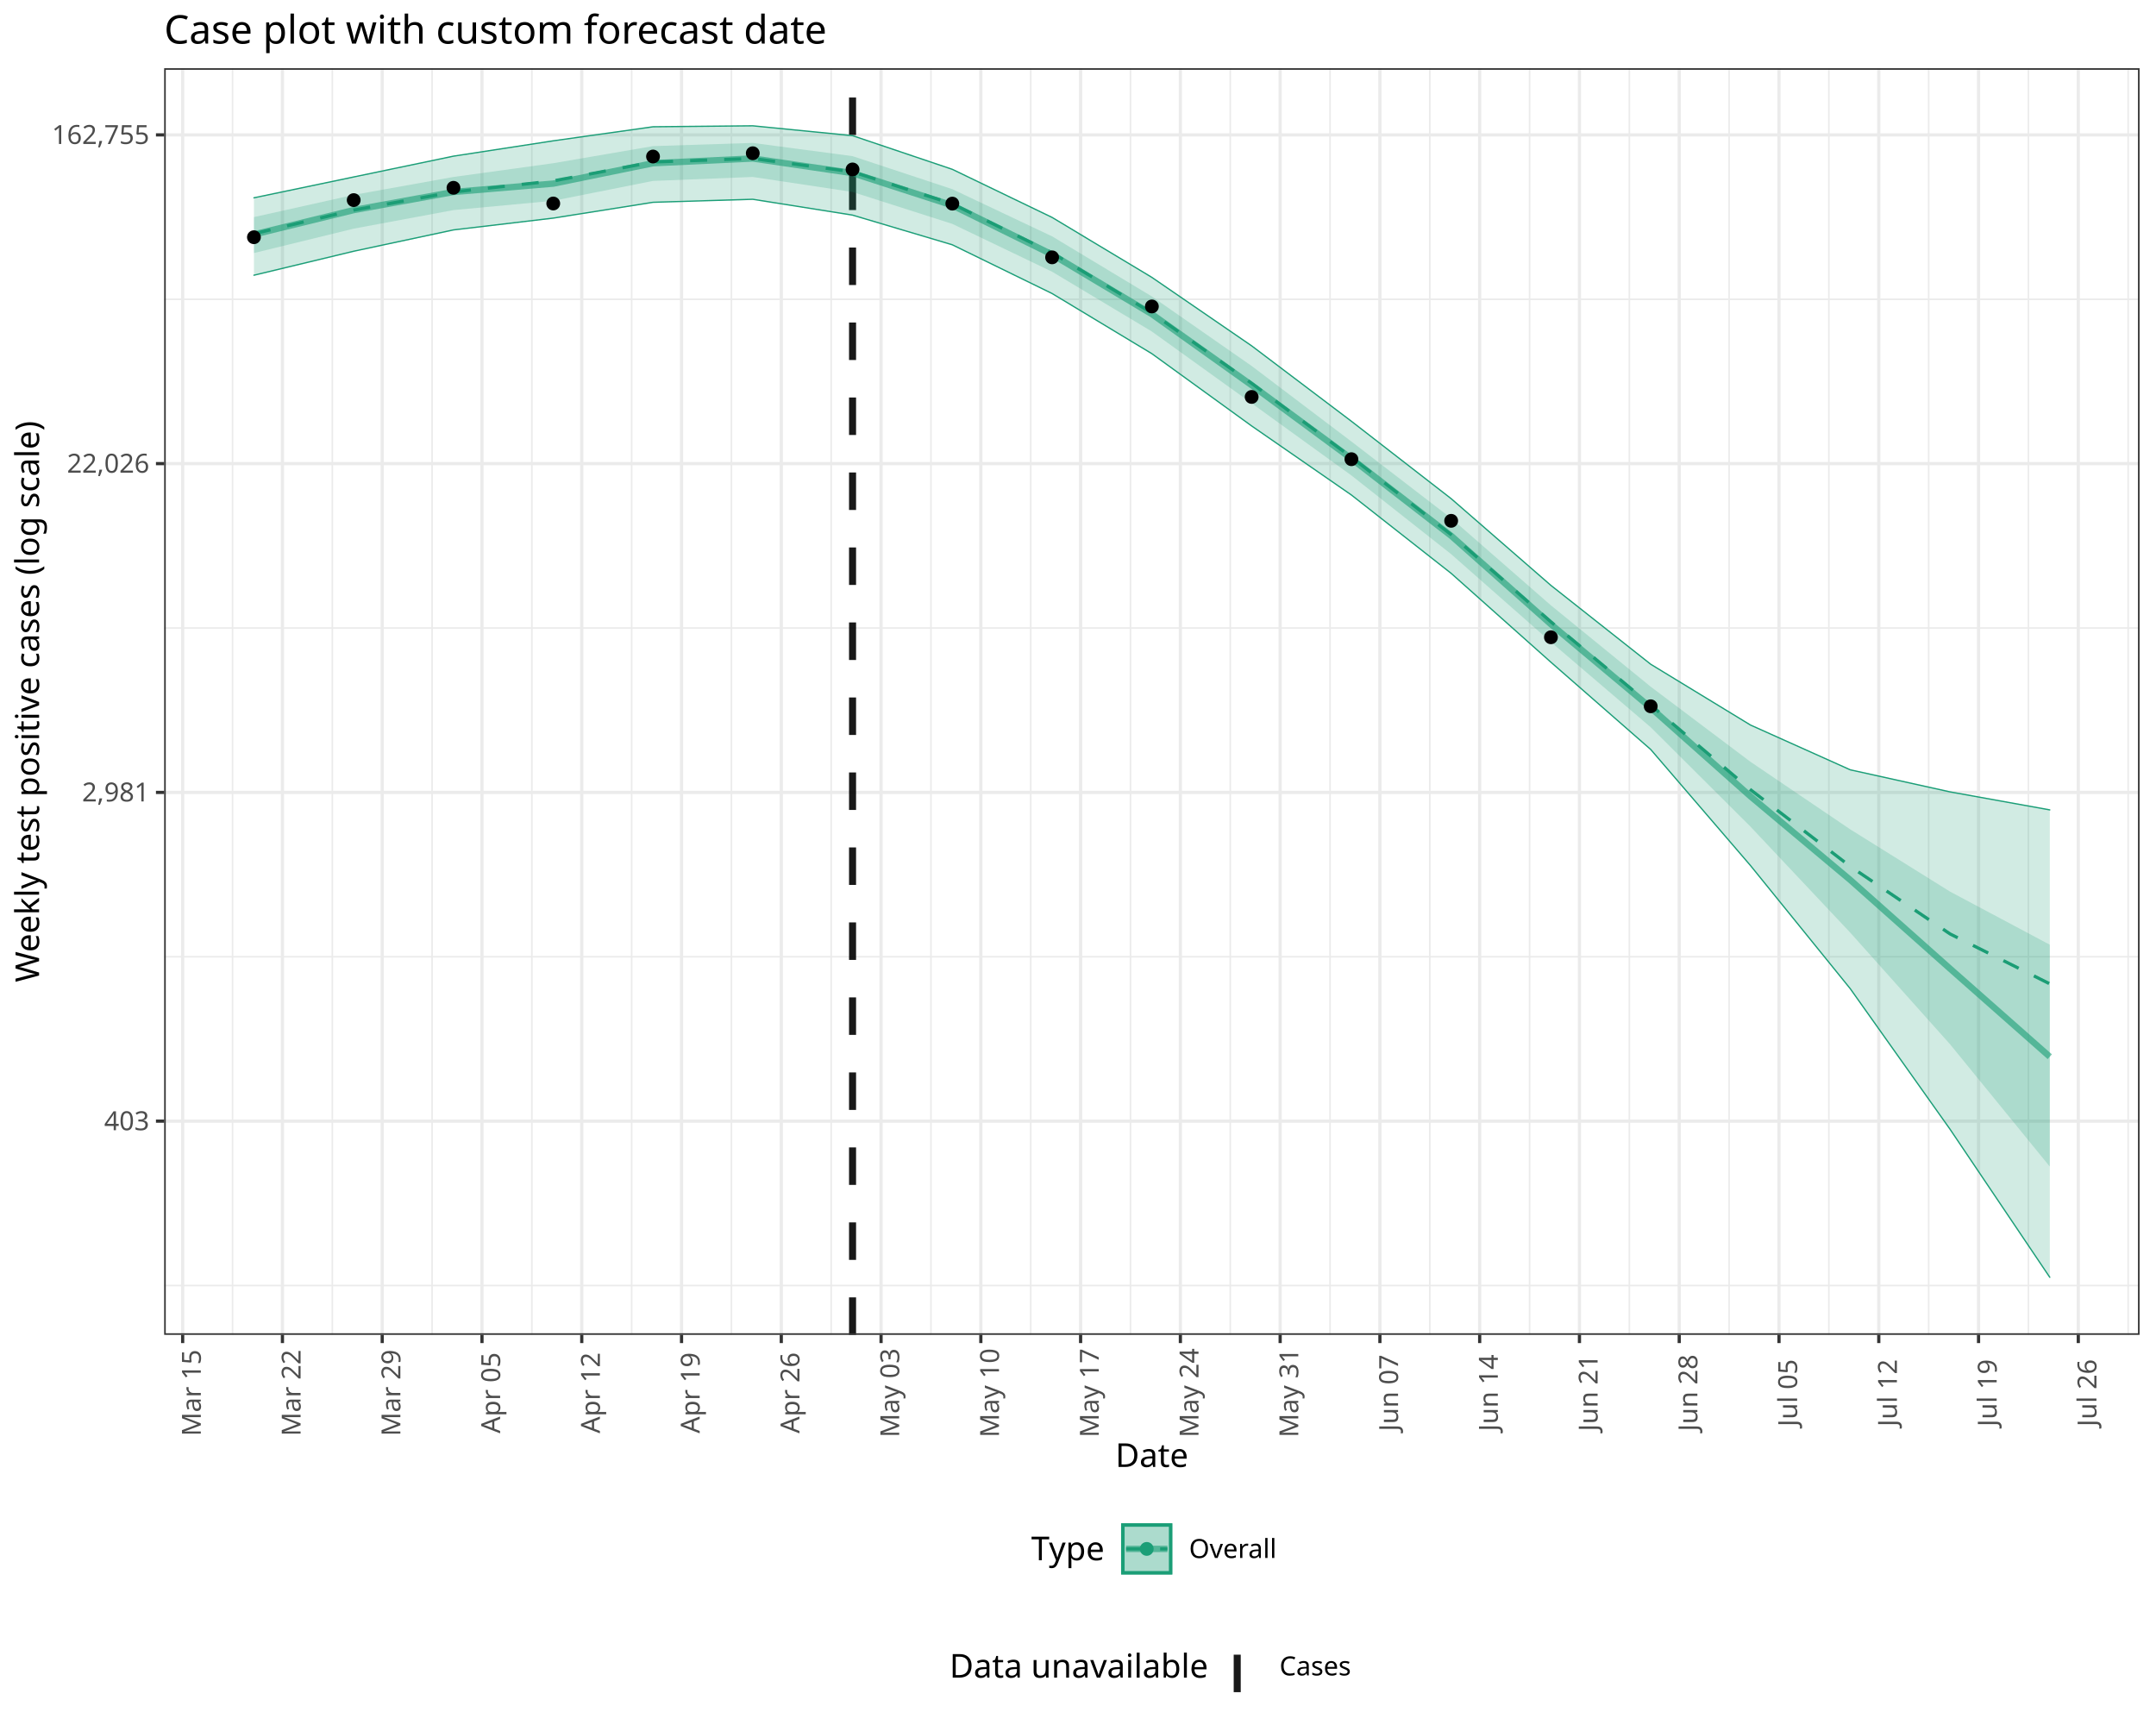
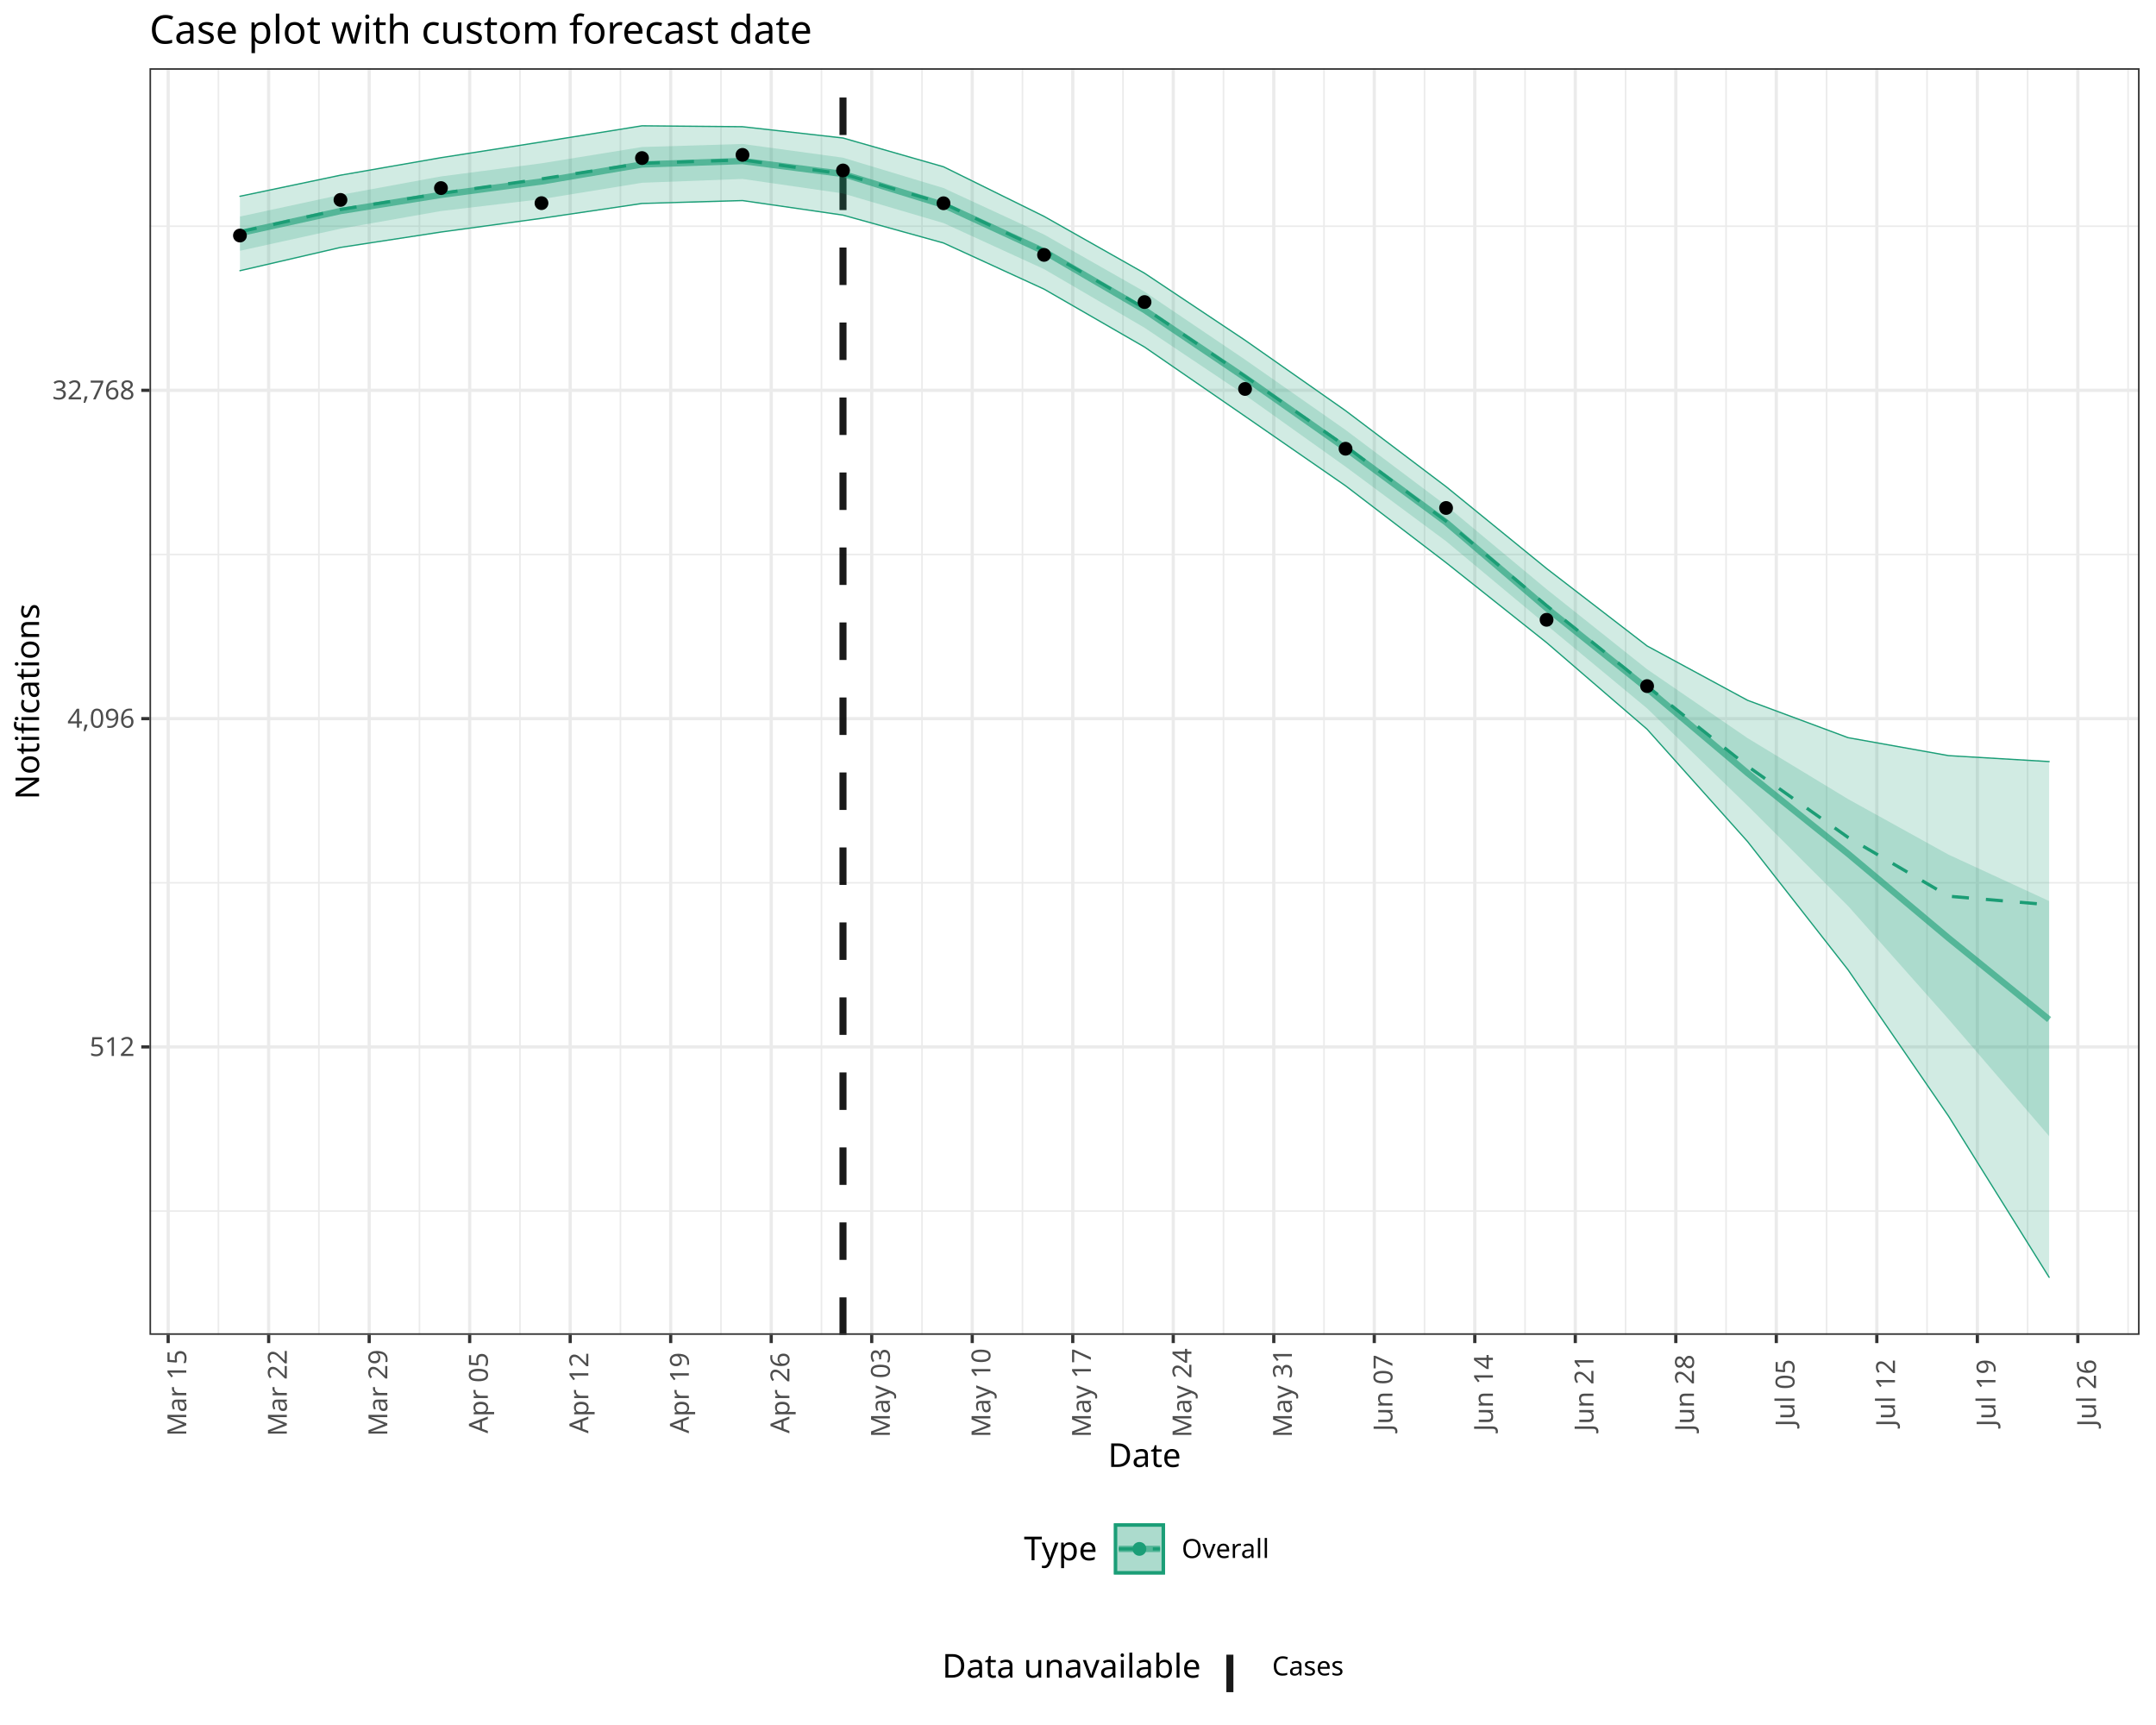
<svg xmlns="http://www.w3.org/2000/svg" class="svglite" data-engine-version="2.0" width="720.00pt" height="576.00pt" viewBox="0 0 720.00 576.00">
  <defs>
    <style type="text/css">
    .svglite line, .svglite polyline, .svglite polygon, .svglite path, .svglite rect, .svglite circle {
      fill: none;
      stroke: #000000;
      stroke-linecap: round;
      stroke-linejoin: round;
      stroke-miterlimit: 10.00;
    }
  </style>
  </defs>
  <rect width="100%" height="100%" style="stroke: none; fill: #FFFFFF;" />
  <defs>
    <clipPath id="cpMC4wMHw3MjAuMDB8MC4wMHw1NzYuMDA=">
      <rect x="0.00" y="0.00" width="720.00" height="576.00" />
    </clipPath>
  </defs>
  <g clip-path="url(#cpMC4wMHw3MjAuMDB8MC4wMHw1NzYuMDA=)">
    <rect x="0.00" y="0.00" width="720.00" height="576.00" style="stroke-width: 1.07; stroke: #FFFFFF; fill: #FFFFFF;" />
  </g>
  <defs>
-     <clipPath id="cpNTQuODJ8NzE0LjUyfDIyLjc4fDQ0NS43Mw==">
-       <rect x="54.82" y="22.78" width="659.70" height="422.95" />
+     <clipPath id="cpNDkuOTJ8NzE0LjUyfDIyLjc4fDQ0NS43Mw==">
+       <rect x="49.92" y="22.78" width="664.60" height="422.95" />
    </clipPath>
  </defs>
-   <g clip-path="url(#cpNTQuODJ8NzE0LjUyfDIyLjc4fDQ0NS43Mw==)">
-     <rect x="54.82" y="22.78" width="659.70" height="422.95" style="stroke-width: 1.07; stroke: none; fill: #FFFFFF;" />
-     <polyline points="54.82,429.25 714.52,429.25 " style="stroke-width: 0.53; stroke: #EBEBEB; stroke-linecap: butt;" />
-     <polyline points="54.82,319.47 714.52,319.47 " style="stroke-width: 0.53; stroke: #EBEBEB; stroke-linecap: butt;" />
-     <polyline points="54.82,209.70 714.52,209.70 " style="stroke-width: 0.53; stroke: #EBEBEB; stroke-linecap: butt;" />
-     <polyline points="54.82,99.93 714.52,99.93 " style="stroke-width: 0.53; stroke: #EBEBEB; stroke-linecap: butt;" />
-     <polyline points="77.66,445.73 77.66,22.78 " style="stroke-width: 0.53; stroke: #EBEBEB; stroke-linecap: butt;" />
-     <polyline points="110.98,445.73 110.98,22.78 " style="stroke-width: 0.53; stroke: #EBEBEB; stroke-linecap: butt;" />
-     <polyline points="144.30,445.73 144.30,22.78 " style="stroke-width: 0.53; stroke: #EBEBEB; stroke-linecap: butt;" />
-     <polyline points="177.62,445.73 177.62,22.78 " style="stroke-width: 0.53; stroke: #EBEBEB; stroke-linecap: butt;" />
-     <polyline points="210.94,445.73 210.94,22.78 " style="stroke-width: 0.53; stroke: #EBEBEB; stroke-linecap: butt;" />
-     <polyline points="244.26,445.73 244.26,22.78 " style="stroke-width: 0.53; stroke: #EBEBEB; stroke-linecap: butt;" />
-     <polyline points="277.57,445.73 277.57,22.78 " style="stroke-width: 0.53; stroke: #EBEBEB; stroke-linecap: butt;" />
-     <polyline points="310.89,445.73 310.89,22.78 " style="stroke-width: 0.53; stroke: #EBEBEB; stroke-linecap: butt;" />
-     <polyline points="344.21,445.73 344.21,22.78 " style="stroke-width: 0.53; stroke: #EBEBEB; stroke-linecap: butt;" />
-     <polyline points="377.53,445.73 377.53,22.78 " style="stroke-width: 0.53; stroke: #EBEBEB; stroke-linecap: butt;" />
-     <polyline points="410.85,445.73 410.85,22.78 " style="stroke-width: 0.53; stroke: #EBEBEB; stroke-linecap: butt;" />
-     <polyline points="444.17,445.73 444.17,22.78 " style="stroke-width: 0.53; stroke: #EBEBEB; stroke-linecap: butt;" />
-     <polyline points="477.48,445.73 477.48,22.78 " style="stroke-width: 0.53; stroke: #EBEBEB; stroke-linecap: butt;" />
-     <polyline points="510.80,445.73 510.80,22.78 " style="stroke-width: 0.53; stroke: #EBEBEB; stroke-linecap: butt;" />
-     <polyline points="544.12,445.73 544.12,22.78 " style="stroke-width: 0.53; stroke: #EBEBEB; stroke-linecap: butt;" />
-     <polyline points="577.44,445.73 577.44,22.78 " style="stroke-width: 0.53; stroke: #EBEBEB; stroke-linecap: butt;" />
-     <polyline points="610.76,445.73 610.76,22.78 " style="stroke-width: 0.53; stroke: #EBEBEB; stroke-linecap: butt;" />
-     <polyline points="644.08,445.73 644.08,22.78 " style="stroke-width: 0.53; stroke: #EBEBEB; stroke-linecap: butt;" />
-     <polyline points="677.39,445.73 677.39,22.78 " style="stroke-width: 0.53; stroke: #EBEBEB; stroke-linecap: butt;" />
-     <polyline points="710.71,445.73 710.71,22.78 " style="stroke-width: 0.53; stroke: #EBEBEB; stroke-linecap: butt;" />
-     <polyline points="54.82,374.36 714.52,374.36 " style="stroke-width: 1.07; stroke: #EBEBEB; stroke-linecap: butt;" />
-     <polyline points="54.82,264.59 714.52,264.59 " style="stroke-width: 1.07; stroke: #EBEBEB; stroke-linecap: butt;" />
-     <polyline points="54.82,154.81 714.52,154.81 " style="stroke-width: 1.07; stroke: #EBEBEB; stroke-linecap: butt;" />
-     <polyline points="54.82,45.04 714.52,45.04 " style="stroke-width: 1.07; stroke: #EBEBEB; stroke-linecap: butt;" />
-     <polyline points="61.00,445.73 61.00,22.78 " style="stroke-width: 1.07; stroke: #EBEBEB; stroke-linecap: butt;" />
-     <polyline points="94.32,445.73 94.32,22.78 " style="stroke-width: 1.07; stroke: #EBEBEB; stroke-linecap: butt;" />
-     <polyline points="127.64,445.73 127.64,22.78 " style="stroke-width: 1.07; stroke: #EBEBEB; stroke-linecap: butt;" />
-     <polyline points="160.96,445.73 160.96,22.78 " style="stroke-width: 1.07; stroke: #EBEBEB; stroke-linecap: butt;" />
-     <polyline points="194.28,445.73 194.28,22.78 " style="stroke-width: 1.07; stroke: #EBEBEB; stroke-linecap: butt;" />
-     <polyline points="227.60,445.73 227.60,22.78 " style="stroke-width: 1.07; stroke: #EBEBEB; stroke-linecap: butt;" />
-     <polyline points="260.91,445.73 260.91,22.78 " style="stroke-width: 1.07; stroke: #EBEBEB; stroke-linecap: butt;" />
-     <polyline points="294.23,445.73 294.23,22.78 " style="stroke-width: 1.07; stroke: #EBEBEB; stroke-linecap: butt;" />
-     <polyline points="327.55,445.73 327.55,22.78 " style="stroke-width: 1.07; stroke: #EBEBEB; stroke-linecap: butt;" />
-     <polyline points="360.87,445.73 360.87,22.78 " style="stroke-width: 1.07; stroke: #EBEBEB; stroke-linecap: butt;" />
-     <polyline points="394.19,445.73 394.19,22.78 " style="stroke-width: 1.07; stroke: #EBEBEB; stroke-linecap: butt;" />
-     <polyline points="427.51,445.73 427.51,22.78 " style="stroke-width: 1.07; stroke: #EBEBEB; stroke-linecap: butt;" />
-     <polyline points="460.82,445.73 460.82,22.78 " style="stroke-width: 1.07; stroke: #EBEBEB; stroke-linecap: butt;" />
-     <polyline points="494.14,445.73 494.14,22.78 " style="stroke-width: 1.07; stroke: #EBEBEB; stroke-linecap: butt;" />
-     <polyline points="527.46,445.73 527.46,22.78 " style="stroke-width: 1.07; stroke: #EBEBEB; stroke-linecap: butt;" />
-     <polyline points="560.78,445.73 560.78,22.78 " style="stroke-width: 1.07; stroke: #EBEBEB; stroke-linecap: butt;" />
-     <polyline points="594.10,445.73 594.10,22.78 " style="stroke-width: 1.07; stroke: #EBEBEB; stroke-linecap: butt;" />
-     <polyline points="627.42,445.73 627.42,22.78 " style="stroke-width: 1.07; stroke: #EBEBEB; stroke-linecap: butt;" />
-     <polyline points="660.74,445.73 660.74,22.78 " style="stroke-width: 1.07; stroke: #EBEBEB; stroke-linecap: butt;" />
-     <polyline points="694.05,445.73 694.05,22.78 " style="stroke-width: 1.07; stroke: #EBEBEB; stroke-linecap: butt;" />
-     <line x1="284.71" y1="445.73" x2="284.71" y2="22.78" style="stroke-width: 2.35; stroke: #000000; stroke-opacity: 0.90; stroke-dasharray: 12.52,12.52; stroke-linecap: butt;" />
-     <polyline points="84.80,78.29 118.12,70.15 151.44,64.10 184.76,61.31 218.08,54.50 251.39,52.92 284.71,57.80 318.03,68.58 351.35,84.99 384.67,104.89 417.99,128.62 451.31,153.16 484.62,178.91 517.94,208.45 551.26,236.31 584.58,265.91 617.90,293.82 651.22,323.45 684.53,352.85 " style="stroke-width: 2.13; stroke: #1B9E77; stroke-opacity: 0.60; stroke-linecap: butt;" />
-     <polyline points="84.80,78.05 118.12,70.15 151.44,64.10 184.76,60.41 218.08,54.10 251.39,52.92 284.71,57.37 318.03,68.06 351.35,84.44 384.67,104.49 417.99,128.00 451.31,152.68 484.62,178.52 517.94,207.66 551.26,235.44 584.58,263.69 617.90,289.31 651.22,311.85 684.53,328.52 " style="stroke-width: 1.07; stroke: #1B9E77; stroke-dasharray: 5.69,5.69; stroke-linecap: butt;" />
-     <polygon points="84.80,66.05 118.12,59.09 151.44,52.14 184.76,47.02 218.08,42.33 251.39,42.01 284.71,45.30 318.03,56.54 351.35,72.60 384.67,92.62 417.99,115.48 451.31,140.67 484.62,166.51 517.94,195.48 551.26,221.80 584.58,242.10 617.90,257.05 651.22,264.42 684.53,270.43 684.53,426.51 651.22,377.07 617.90,330.14 584.58,289.02 551.26,250.26 517.94,221.13 484.62,191.45 451.31,165.29 417.99,142.23 384.67,118.10 351.35,98.01 318.03,81.74 284.71,71.83 251.39,66.54 218.08,67.55 184.76,72.83 151.44,76.77 118.12,83.89 84.80,91.90 " style="stroke-width: 0.00; stroke: none; fill: #1B9E77; fill-opacity: 0.20;" />
-     <polyline points="84.80,66.05 118.12,59.09 151.44,52.14 184.76,47.02 218.08,42.33 251.39,42.01 284.71,45.30 318.03,56.54 351.35,72.60 384.67,92.62 417.99,115.48 451.31,140.67 484.62,166.51 517.94,195.48 551.26,221.80 584.58,242.10 617.90,257.05 651.22,264.42 684.53,270.43 " style="stroke-width: 0.43; stroke: #1B9E77;" />
-     <polyline points="684.53,426.51 651.22,377.07 617.90,330.14 584.58,289.02 551.26,250.26 517.94,221.13 484.62,191.45 451.31,165.29 417.99,142.23 384.67,118.10 351.35,98.01 318.03,81.74 284.71,71.83 251.39,66.54 218.08,67.55 184.76,72.83 151.44,76.77 118.12,83.89 84.80,91.90 " style="stroke-width: 0.43; stroke: #1B9E77;" />
-     <polygon points="84.80,72.49 118.12,65.07 151.44,59.09 184.76,54.50 218.08,48.79 251.39,47.72 284.71,52.14 318.03,63.16 351.35,78.92 384.67,98.99 417.99,122.20 451.31,147.43 484.62,173.05 517.94,202.14 551.26,229.30 584.58,254.38 617.90,276.94 651.22,297.72 684.53,315.45 684.53,389.53 651.22,348.69 617.90,311.42 584.58,276.03 551.26,242.84 517.94,214.39 484.62,185.04 451.31,158.76 417.99,134.66 384.67,110.70 351.35,90.73 318.03,74.76 284.71,64.10 251.39,59.09 218.08,60.41 184.76,67.04 151.44,70.15 118.12,76.35 84.80,84.50 " style="stroke-width: 0.00; stroke: none; fill: #1B9E77; fill-opacity: 0.20;" />
-     <polyline points="84.80,72.49 118.12,65.07 151.44,59.09 184.76,54.50 218.08,48.79 251.39,47.72 284.71,52.14 318.03,63.16 351.35,78.92 384.67,98.99 417.99,122.20 451.31,147.43 484.62,173.05 517.94,202.14 551.26,229.30 584.58,254.38 617.90,276.94 651.22,297.72 684.53,315.45 " style="stroke-width: 1.07; stroke: none;" />
-     <polyline points="684.53,389.53 651.22,348.69 617.90,311.42 584.58,276.03 551.26,242.84 517.94,214.39 484.62,185.04 451.31,158.76 417.99,134.66 384.67,110.70 351.35,90.73 318.03,74.76 284.71,64.10 251.39,59.09 218.08,60.41 184.76,67.04 151.44,70.15 118.12,76.35 84.80,84.50 " style="stroke-width: 1.07; stroke: none;" />
-     <circle cx="84.80" cy="79.21" r="1.95" style="stroke-width: 0.71; fill: #000000;" />
-     <circle cx="118.12" cy="66.82" r="1.95" style="stroke-width: 0.71; fill: #000000;" />
-     <circle cx="151.44" cy="62.71" r="1.95" style="stroke-width: 0.71; fill: #000000;" />
-     <circle cx="184.76" cy="67.95" r="1.95" style="stroke-width: 0.71; fill: #000000;" />
-     <circle cx="218.08" cy="52.27" r="1.95" style="stroke-width: 0.71; fill: #000000;" />
-     <circle cx="251.39" cy="51.17" r="1.95" style="stroke-width: 0.71; fill: #000000;" />
-     <circle cx="284.71" cy="56.58" r="1.95" style="stroke-width: 0.71; fill: #000000;" />
-     <circle cx="318.03" cy="67.99" r="1.95" style="stroke-width: 0.71; fill: #000000;" />
-     <circle cx="351.35" cy="85.93" r="1.95" style="stroke-width: 0.71; fill: #000000;" />
-     <circle cx="384.67" cy="102.33" r="1.95" style="stroke-width: 0.71; fill: #000000;" />
-     <circle cx="417.99" cy="132.54" r="1.95" style="stroke-width: 0.71; fill: #000000;" />
-     <circle cx="451.31" cy="153.33" r="1.95" style="stroke-width: 0.71; fill: #000000;" />
-     <circle cx="484.62" cy="173.91" r="1.95" style="stroke-width: 0.71; fill: #000000;" />
-     <circle cx="517.94" cy="212.79" r="1.95" style="stroke-width: 0.71; fill: #000000;" />
-     <circle cx="551.26" cy="235.84" r="1.95" style="stroke-width: 0.71; fill: #000000;" />
-     <rect x="54.82" y="22.78" width="659.70" height="422.95" style="stroke-width: 1.07; stroke: #333333;" />
+   <g clip-path="url(#cpNDkuOTJ8NzE0LjUyfDIyLjc4fDQ0NS43Mw==)">
+     <rect x="49.92" y="22.78" width="664.60" height="422.95" style="stroke-width: 1.07; stroke: none; fill: #FFFFFF;" />
+     <polyline points="49.92,404.39 714.52,404.39 " style="stroke-width: 0.53; stroke: #EBEBEB; stroke-linecap: butt;" />
+     <polyline points="49.92,294.77 714.52,294.77 " style="stroke-width: 0.53; stroke: #EBEBEB; stroke-linecap: butt;" />
+     <polyline points="49.92,185.14 714.52,185.14 " style="stroke-width: 0.53; stroke: #EBEBEB; stroke-linecap: butt;" />
+     <polyline points="49.92,75.52 714.52,75.52 " style="stroke-width: 0.53; stroke: #EBEBEB; stroke-linecap: butt;" />
+     <polyline points="72.94,445.73 72.94,22.78 " style="stroke-width: 0.53; stroke: #EBEBEB; stroke-linecap: butt;" />
+     <polyline points="106.50,445.73 106.50,22.78 " style="stroke-width: 0.53; stroke: #EBEBEB; stroke-linecap: butt;" />
+     <polyline points="140.07,445.73 140.07,22.78 " style="stroke-width: 0.53; stroke: #EBEBEB; stroke-linecap: butt;" />
+     <polyline points="173.64,445.73 173.64,22.78 " style="stroke-width: 0.53; stroke: #EBEBEB; stroke-linecap: butt;" />
+     <polyline points="207.20,445.73 207.20,22.78 " style="stroke-width: 0.53; stroke: #EBEBEB; stroke-linecap: butt;" />
+     <polyline points="240.77,445.73 240.77,22.78 " style="stroke-width: 0.53; stroke: #EBEBEB; stroke-linecap: butt;" />
+     <polyline points="274.33,445.73 274.33,22.78 " style="stroke-width: 0.53; stroke: #EBEBEB; stroke-linecap: butt;" />
+     <polyline points="307.90,445.73 307.90,22.78 " style="stroke-width: 0.53; stroke: #EBEBEB; stroke-linecap: butt;" />
+     <polyline points="341.46,445.73 341.46,22.78 " style="stroke-width: 0.53; stroke: #EBEBEB; stroke-linecap: butt;" />
+     <polyline points="375.03,445.73 375.03,22.78 " style="stroke-width: 0.53; stroke: #EBEBEB; stroke-linecap: butt;" />
+     <polyline points="408.59,445.73 408.59,22.78 " style="stroke-width: 0.53; stroke: #EBEBEB; stroke-linecap: butt;" />
+     <polyline points="442.16,445.73 442.16,22.78 " style="stroke-width: 0.53; stroke: #EBEBEB; stroke-linecap: butt;" />
+     <polyline points="475.73,445.73 475.73,22.78 " style="stroke-width: 0.53; stroke: #EBEBEB; stroke-linecap: butt;" />
+     <polyline points="509.29,445.73 509.29,22.78 " style="stroke-width: 0.53; stroke: #EBEBEB; stroke-linecap: butt;" />
+     <polyline points="542.86,445.73 542.86,22.78 " style="stroke-width: 0.53; stroke: #EBEBEB; stroke-linecap: butt;" />
+     <polyline points="576.42,445.73 576.42,22.78 " style="stroke-width: 0.53; stroke: #EBEBEB; stroke-linecap: butt;" />
+     <polyline points="609.99,445.73 609.99,22.78 " style="stroke-width: 0.53; stroke: #EBEBEB; stroke-linecap: butt;" />
+     <polyline points="643.55,445.73 643.55,22.78 " style="stroke-width: 0.53; stroke: #EBEBEB; stroke-linecap: butt;" />
+     <polyline points="677.12,445.73 677.12,22.78 " style="stroke-width: 0.53; stroke: #EBEBEB; stroke-linecap: butt;" />
+     <polyline points="710.68,445.73 710.68,22.78 " style="stroke-width: 0.53; stroke: #EBEBEB; stroke-linecap: butt;" />
+     <polyline points="49.92,349.58 714.52,349.58 " style="stroke-width: 1.07; stroke: #EBEBEB; stroke-linecap: butt;" />
+     <polyline points="49.92,239.96 714.52,239.96 " style="stroke-width: 1.07; stroke: #EBEBEB; stroke-linecap: butt;" />
+     <polyline points="49.92,130.33 714.52,130.33 " style="stroke-width: 1.07; stroke: #EBEBEB; stroke-linecap: butt;" />
+     <polyline points="56.16,445.73 56.16,22.78 " style="stroke-width: 1.07; stroke: #EBEBEB; stroke-linecap: butt;" />
+     <polyline points="89.72,445.73 89.72,22.78 " style="stroke-width: 1.07; stroke: #EBEBEB; stroke-linecap: butt;" />
+     <polyline points="123.29,445.73 123.29,22.78 " style="stroke-width: 1.07; stroke: #EBEBEB; stroke-linecap: butt;" />
+     <polyline points="156.85,445.73 156.85,22.78 " style="stroke-width: 1.07; stroke: #EBEBEB; stroke-linecap: butt;" />
+     <polyline points="190.42,445.73 190.42,22.78 " style="stroke-width: 1.07; stroke: #EBEBEB; stroke-linecap: butt;" />
+     <polyline points="223.98,445.73 223.98,22.78 " style="stroke-width: 1.07; stroke: #EBEBEB; stroke-linecap: butt;" />
+     <polyline points="257.55,445.73 257.55,22.78 " style="stroke-width: 1.07; stroke: #EBEBEB; stroke-linecap: butt;" />
+     <polyline points="291.11,445.73 291.11,22.78 " style="stroke-width: 1.07; stroke: #EBEBEB; stroke-linecap: butt;" />
+     <polyline points="324.68,445.73 324.68,22.78 " style="stroke-width: 1.07; stroke: #EBEBEB; stroke-linecap: butt;" />
+     <polyline points="358.25,445.73 358.25,22.78 " style="stroke-width: 1.07; stroke: #EBEBEB; stroke-linecap: butt;" />
+     <polyline points="391.81,445.73 391.81,22.78 " style="stroke-width: 1.07; stroke: #EBEBEB; stroke-linecap: butt;" />
+     <polyline points="425.38,445.73 425.38,22.78 " style="stroke-width: 1.07; stroke: #EBEBEB; stroke-linecap: butt;" />
+     <polyline points="458.94,445.73 458.94,22.78 " style="stroke-width: 1.07; stroke: #EBEBEB; stroke-linecap: butt;" />
+     <polyline points="492.51,445.73 492.51,22.78 " style="stroke-width: 1.07; stroke: #EBEBEB; stroke-linecap: butt;" />
+     <polyline points="526.07,445.73 526.07,22.78 " style="stroke-width: 1.07; stroke: #EBEBEB; stroke-linecap: butt;" />
+     <polyline points="559.64,445.73 559.64,22.78 " style="stroke-width: 1.07; stroke: #EBEBEB; stroke-linecap: butt;" />
+     <polyline points="593.20,445.73 593.20,22.78 " style="stroke-width: 1.07; stroke: #EBEBEB; stroke-linecap: butt;" />
+     <polyline points="626.77,445.73 626.77,22.78 " style="stroke-width: 1.07; stroke: #EBEBEB; stroke-linecap: butt;" />
+     <polyline points="660.34,445.73 660.34,22.78 " style="stroke-width: 1.07; stroke: #EBEBEB; stroke-linecap: butt;" />
+     <polyline points="693.90,445.73 693.90,22.78 " style="stroke-width: 1.07; stroke: #EBEBEB; stroke-linecap: butt;" />
+     <line x1="281.52" y1="445.73" x2="281.52" y2="22.78" style="stroke-width: 2.35; stroke: #000000; stroke-opacity: 0.90; stroke-dasharray: 12.52,12.52; stroke-linecap: butt;" />
+     <polyline points="80.13,77.83 113.70,70.47 147.26,65.07 180.83,60.60 214.39,54.91 247.96,53.77 281.52,58.09 315.09,68.44 348.66,83.94 382.22,103.51 415.79,126.11 449.35,149.68 482.92,174.41 516.48,203.04 550.05,229.87 583.61,258.16 617.18,285.09 650.75,313.25 684.31,340.44 " style="stroke-width: 2.13; stroke: #1B9E77; stroke-opacity: 0.60; stroke-linecap: butt;" />
+     <polyline points="80.13,77.42 113.70,69.95 147.26,64.60 180.83,59.75 214.39,54.53 247.96,53.40 281.52,58.09 315.09,67.94 348.66,83.67 382.22,102.93 415.79,125.66 449.35,148.99 482.92,174.04 516.48,202.22 550.05,229.13 583.61,255.85 617.18,279.63 650.75,299.26 684.31,302.11 " style="stroke-width: 1.07; stroke: #1B9E77; stroke-dasharray: 5.69,5.69; stroke-linecap: butt;" />
+     <polygon points="80.13,65.54 113.70,58.50 147.26,52.65 180.83,47.40 214.39,42.01 247.96,42.31 281.52,46.08 315.09,55.69 348.66,72.25 382.22,91.23 415.79,113.61 449.35,137.13 482.92,162.50 516.48,189.83 550.05,215.69 583.61,233.84 617.18,246.32 650.75,252.32 684.31,254.30 684.31,426.51 650.75,372.74 617.18,323.86 583.61,281.01 550.05,243.50 516.48,214.57 482.92,187.88 449.35,162.21 415.79,139.00 382.22,115.88 348.66,96.54 315.09,81.14 281.52,71.83 247.96,66.97 214.39,67.94 180.83,72.90 147.26,77.48 113.70,82.62 80.13,90.39 " style="stroke-width: 0.00; stroke: none; fill: #1B9E77; fill-opacity: 0.20;" />
+     <polyline points="80.13,65.54 113.70,58.50 147.26,52.65 180.83,47.40 214.39,42.01 247.96,42.31 281.52,46.08 315.09,55.69 348.66,72.25 382.22,91.23 415.79,113.61 449.35,137.13 482.92,162.50 516.48,189.83 550.05,215.69 583.61,233.84 617.18,246.32 650.75,252.32 684.31,254.30 " style="stroke-width: 0.43; stroke: #1B9E77;" />
+     <polyline points="684.31,426.51 650.75,372.74 617.18,323.86 583.61,281.01 550.05,243.50 516.48,214.57 482.92,187.88 449.35,162.21 415.79,139.00 382.22,115.88 348.66,96.54 315.09,81.14 281.52,71.83 247.96,66.97 214.39,67.94 180.83,72.90 147.26,77.48 113.70,82.62 80.13,90.39 " style="stroke-width: 0.43; stroke: #1B9E77;" />
+     <polygon points="80.13,72.31 113.70,65.07 147.26,58.91 180.83,54.53 214.39,49.09 247.96,48.07 281.52,52.65 315.09,62.79 348.66,78.31 382.22,97.40 415.79,120.08 449.35,143.55 482.92,168.79 516.48,196.73 550.05,223.47 583.61,246.47 617.18,266.83 650.75,285.39 684.31,300.87 684.31,379.37 650.75,340.35 617.18,302.53 583.61,269.02 550.05,236.54 516.48,208.70 482.92,180.72 449.35,155.83 415.79,131.91 382.22,109.44 348.66,89.86 315.09,74.49 281.52,64.60 247.96,59.75 214.39,61.03 180.83,66.49 147.26,70.47 113.70,76.37 80.13,83.74 " style="stroke-width: 0.00; stroke: none; fill: #1B9E77; fill-opacity: 0.20;" />
+     <polyline points="80.13,72.31 113.70,65.07 147.26,58.91 180.83,54.53 214.39,49.09 247.96,48.07 281.52,52.65 315.09,62.79 348.66,78.31 382.22,97.40 415.79,120.08 449.35,143.55 482.92,168.79 516.48,196.73 550.05,223.47 583.61,246.47 617.18,266.83 650.75,285.39 684.31,300.87 " style="stroke-width: 1.07; stroke: none;" />
+     <polyline points="684.31,379.37 650.75,340.35 617.18,302.53 583.61,269.02 550.05,236.54 516.48,208.70 482.92,180.72 449.35,155.83 415.79,131.91 382.22,109.44 348.66,89.86 315.09,74.49 281.52,64.60 247.96,59.75 214.39,61.03 180.83,66.49 147.26,70.47 113.70,76.37 80.13,83.74 " style="stroke-width: 1.07; stroke: none;" />
+     <circle cx="80.13" cy="78.65" r="1.95" style="stroke-width: 0.71; fill: #000000;" />
+     <circle cx="113.70" cy="66.75" r="1.95" style="stroke-width: 0.71; fill: #000000;" />
+     <circle cx="147.26" cy="62.80" r="1.95" style="stroke-width: 0.71; fill: #000000;" />
+     <circle cx="180.83" cy="67.83" r="1.95" style="stroke-width: 0.71; fill: #000000;" />
+     <circle cx="214.39" cy="52.78" r="1.95" style="stroke-width: 0.71; fill: #000000;" />
+     <circle cx="247.96" cy="51.72" r="1.95" style="stroke-width: 0.71; fill: #000000;" />
+     <circle cx="281.52" cy="56.92" r="1.95" style="stroke-width: 0.71; fill: #000000;" />
+     <circle cx="315.09" cy="67.87" r="1.95" style="stroke-width: 0.71; fill: #000000;" />
+     <circle cx="348.66" cy="85.11" r="1.95" style="stroke-width: 0.71; fill: #000000;" />
+     <circle cx="382.22" cy="100.86" r="1.95" style="stroke-width: 0.71; fill: #000000;" />
+     <circle cx="415.79" cy="129.88" r="1.95" style="stroke-width: 0.71; fill: #000000;" />
+     <circle cx="449.35" cy="149.84" r="1.95" style="stroke-width: 0.71; fill: #000000;" />
+     <circle cx="482.92" cy="169.62" r="1.95" style="stroke-width: 0.71; fill: #000000;" />
+     <circle cx="516.48" cy="206.96" r="1.95" style="stroke-width: 0.71; fill: #000000;" />
+     <circle cx="550.05" cy="229.10" r="1.95" style="stroke-width: 0.71; fill: #000000;" />
+     <rect x="49.92" y="22.78" width="664.60" height="422.95" style="stroke-width: 1.07; stroke: #333333;" />
  </g>
  <g clip-path="url(#cpMC4wMHw3MjAuMDB8MC4wMHw1NzYuMDA=)">
-     <text x="49.88" y="377.39" text-anchor="end" style="font-size: 8.80px; fill: #4D4D4D; font-family: sans;" textLength="14.68px" lengthAdjust="spacingAndGlyphs">403</text>
-     <text x="49.88" y="267.61" text-anchor="end" style="font-size: 8.80px; fill: #4D4D4D; font-family: sans;" textLength="22.02px" lengthAdjust="spacingAndGlyphs">2,981</text>
-     <text x="49.88" y="157.84" text-anchor="end" style="font-size: 8.80px; fill: #4D4D4D; font-family: sans;" textLength="26.92px" lengthAdjust="spacingAndGlyphs">22,026</text>
-     <text x="49.88" y="48.07" text-anchor="end" style="font-size: 8.80px; fill: #4D4D4D; font-family: sans;" textLength="31.81px" lengthAdjust="spacingAndGlyphs">162,755</text>
-     <polyline points="52.08,374.36 54.82,374.36 " style="stroke-width: 1.07; stroke: #333333; stroke-linecap: butt;" />
-     <polyline points="52.08,264.59 54.82,264.59 " style="stroke-width: 1.07; stroke: #333333; stroke-linecap: butt;" />
-     <polyline points="52.08,154.81 54.82,154.81 " style="stroke-width: 1.07; stroke: #333333; stroke-linecap: butt;" />
-     <polyline points="52.08,45.04 54.82,45.04 " style="stroke-width: 1.07; stroke: #333333; stroke-linecap: butt;" />
-     <polyline points="61.00,448.47 61.00,445.73 " style="stroke-width: 1.07; stroke: #333333; stroke-linecap: butt;" />
-     <polyline points="94.32,448.47 94.32,445.73 " style="stroke-width: 1.07; stroke: #333333; stroke-linecap: butt;" />
-     <polyline points="127.64,448.47 127.64,445.73 " style="stroke-width: 1.07; stroke: #333333; stroke-linecap: butt;" />
-     <polyline points="160.96,448.47 160.96,445.73 " style="stroke-width: 1.07; stroke: #333333; stroke-linecap: butt;" />
-     <polyline points="194.28,448.47 194.28,445.73 " style="stroke-width: 1.07; stroke: #333333; stroke-linecap: butt;" />
-     <polyline points="227.60,448.47 227.60,445.73 " style="stroke-width: 1.07; stroke: #333333; stroke-linecap: butt;" />
-     <polyline points="260.91,448.47 260.91,445.73 " style="stroke-width: 1.07; stroke: #333333; stroke-linecap: butt;" />
-     <polyline points="294.23,448.47 294.23,445.73 " style="stroke-width: 1.07; stroke: #333333; stroke-linecap: butt;" />
-     <polyline points="327.55,448.47 327.55,445.73 " style="stroke-width: 1.07; stroke: #333333; stroke-linecap: butt;" />
-     <polyline points="360.87,448.47 360.87,445.73 " style="stroke-width: 1.07; stroke: #333333; stroke-linecap: butt;" />
-     <polyline points="394.19,448.47 394.19,445.73 " style="stroke-width: 1.07; stroke: #333333; stroke-linecap: butt;" />
-     <polyline points="427.51,448.47 427.51,445.73 " style="stroke-width: 1.07; stroke: #333333; stroke-linecap: butt;" />
-     <polyline points="460.82,448.47 460.82,445.73 " style="stroke-width: 1.07; stroke: #333333; stroke-linecap: butt;" />
-     <polyline points="494.14,448.47 494.14,445.73 " style="stroke-width: 1.07; stroke: #333333; stroke-linecap: butt;" />
-     <polyline points="527.46,448.47 527.46,445.73 " style="stroke-width: 1.07; stroke: #333333; stroke-linecap: butt;" />
-     <polyline points="560.78,448.47 560.78,445.73 " style="stroke-width: 1.07; stroke: #333333; stroke-linecap: butt;" />
-     <polyline points="594.10,448.47 594.10,445.73 " style="stroke-width: 1.07; stroke: #333333; stroke-linecap: butt;" />
-     <polyline points="627.42,448.47 627.42,445.73 " style="stroke-width: 1.07; stroke: #333333; stroke-linecap: butt;" />
-     <polyline points="660.74,448.47 660.74,445.73 " style="stroke-width: 1.07; stroke: #333333; stroke-linecap: butt;" />
-     <polyline points="694.05,448.47 694.05,445.73 " style="stroke-width: 1.07; stroke: #333333; stroke-linecap: butt;" />
-     <text transform="translate(67.06,465.10) rotate(-90)" text-anchor="middle" style="font-size: 8.80px; fill: #4D4D4D; font-family: sans;" textLength="27.39px" lengthAdjust="spacingAndGlyphs">Mar 15</text>
-     <text transform="translate(100.38,465.10) rotate(-90)" text-anchor="middle" style="font-size: 8.80px; fill: #4D4D4D; font-family: sans;" textLength="27.39px" lengthAdjust="spacingAndGlyphs">Mar 22</text>
-     <text transform="translate(133.70,465.10) rotate(-90)" text-anchor="middle" style="font-size: 8.80px; fill: #4D4D4D; font-family: sans;" textLength="27.39px" lengthAdjust="spacingAndGlyphs">Mar 29</text>
-     <text transform="translate(167.02,465.10) rotate(-90)" text-anchor="middle" style="font-size: 8.80px; fill: #4D4D4D; font-family: sans;" textLength="25.93px" lengthAdjust="spacingAndGlyphs">Apr 05</text>
-     <text transform="translate(200.33,465.10) rotate(-90)" text-anchor="middle" style="font-size: 8.80px; fill: #4D4D4D; font-family: sans;" textLength="25.93px" lengthAdjust="spacingAndGlyphs">Apr 12</text>
-     <text transform="translate(233.65,465.10) rotate(-90)" text-anchor="middle" style="font-size: 8.80px; fill: #4D4D4D; font-family: sans;" textLength="25.93px" lengthAdjust="spacingAndGlyphs">Apr 19</text>
-     <text transform="translate(266.97,465.10) rotate(-90)" text-anchor="middle" style="font-size: 8.80px; fill: #4D4D4D; font-family: sans;" textLength="25.93px" lengthAdjust="spacingAndGlyphs">Apr 26</text>
-     <text transform="translate(300.29,465.10) rotate(-90)" text-anchor="middle" style="font-size: 8.80px; fill: #4D4D4D; font-family: sans;" textLength="28.87px" lengthAdjust="spacingAndGlyphs">May 03</text>
-     <text transform="translate(333.61,465.10) rotate(-90)" text-anchor="middle" style="font-size: 8.80px; fill: #4D4D4D; font-family: sans;" textLength="28.87px" lengthAdjust="spacingAndGlyphs">May 10</text>
-     <text transform="translate(366.93,465.10) rotate(-90)" text-anchor="middle" style="font-size: 8.80px; fill: #4D4D4D; font-family: sans;" textLength="28.87px" lengthAdjust="spacingAndGlyphs">May 17</text>
-     <text transform="translate(400.24,465.10) rotate(-90)" text-anchor="middle" style="font-size: 8.80px; fill: #4D4D4D; font-family: sans;" textLength="28.87px" lengthAdjust="spacingAndGlyphs">May 24</text>
-     <text transform="translate(433.56,465.10) rotate(-90)" text-anchor="middle" style="font-size: 8.80px; fill: #4D4D4D; font-family: sans;" textLength="28.87px" lengthAdjust="spacingAndGlyphs">May 31</text>
-     <text transform="translate(466.88,465.10) rotate(-90)" text-anchor="middle" style="font-size: 8.80px; fill: #4D4D4D; font-family: sans;" textLength="26.43px" lengthAdjust="spacingAndGlyphs">Jun 07</text>
-     <text transform="translate(500.20,465.10) rotate(-90)" text-anchor="middle" style="font-size: 8.80px; fill: #4D4D4D; font-family: sans;" textLength="26.43px" lengthAdjust="spacingAndGlyphs">Jun 14</text>
-     <text transform="translate(533.52,465.10) rotate(-90)" text-anchor="middle" style="font-size: 8.80px; fill: #4D4D4D; font-family: sans;" textLength="26.43px" lengthAdjust="spacingAndGlyphs">Jun 21</text>
-     <text transform="translate(566.84,465.10) rotate(-90)" text-anchor="middle" style="font-size: 8.80px; fill: #4D4D4D; font-family: sans;" textLength="26.43px" lengthAdjust="spacingAndGlyphs">Jun 28</text>
-     <text transform="translate(600.15,465.10) rotate(-90)" text-anchor="middle" style="font-size: 8.80px; fill: #4D4D4D; font-family: sans;" textLength="23.49px" lengthAdjust="spacingAndGlyphs">Jul 05</text>
-     <text transform="translate(633.47,465.10) rotate(-90)" text-anchor="middle" style="font-size: 8.80px; fill: #4D4D4D; font-family: sans;" textLength="23.49px" lengthAdjust="spacingAndGlyphs">Jul 12</text>
-     <text transform="translate(666.79,465.10) rotate(-90)" text-anchor="middle" style="font-size: 8.80px; fill: #4D4D4D; font-family: sans;" textLength="23.49px" lengthAdjust="spacingAndGlyphs">Jul 19</text>
-     <text transform="translate(700.11,465.10) rotate(-90)" text-anchor="middle" style="font-size: 8.80px; fill: #4D4D4D; font-family: sans;" textLength="23.49px" lengthAdjust="spacingAndGlyphs">Jul 26</text>
-     <text x="384.67" y="489.84" text-anchor="middle" style="font-size: 11.00px; font-family: sans;" textLength="23.24px" lengthAdjust="spacingAndGlyphs">Date</text>
-     <text transform="translate(13.05,234.26) rotate(-90)" text-anchor="middle" style="font-size: 11.00px; font-family: sans;" textLength="182.83px" lengthAdjust="spacingAndGlyphs">Weekly test positive cases (log scale)</text>
-     <rect x="338.90" y="503.08" width="91.54" height="28.24" style="stroke-width: 1.07; stroke: none; fill: #FFFFFF;" />
-     <text x="344.38" y="520.99" style="font-size: 11.00px; font-family: sans;" textLength="24.46px" lengthAdjust="spacingAndGlyphs">Type</text>
-     <rect x="374.32" y="508.56" width="17.28" height="17.28" style="stroke-width: 1.07; stroke: none; fill: #FFFFFF;" />
-     <line x1="376.05" y1="517.20" x2="389.87" y2="517.20" style="stroke-width: 2.13; stroke: #1B9E77; stroke-opacity: 0.60; stroke-linecap: butt;" />
-     <line x1="376.05" y1="517.20" x2="389.87" y2="517.20" style="stroke-width: 1.07; stroke: #1B9E77; stroke-dasharray: 5.69,5.69; stroke-linecap: butt;" />
-     <rect x="374.60" y="508.85" width="16.71" height="16.71" style="stroke-width: 0.43; stroke: #1B9E77; stroke-linecap: square; stroke-linejoin: miter; fill: #1B9E77; fill-opacity: 0.20;" />
-     <rect x="375.03" y="509.27" width="15.86" height="15.86" style="stroke-width: 1.07; stroke: #1B9E77; stroke-linecap: square; stroke-linejoin: miter; fill: #1B9E77; fill-opacity: 0.20;" />
-     <circle cx="382.96" cy="517.20" r="1.95" style="stroke-width: 0.71; stroke: #1B9E77; fill: #1B9E77;" />
-     <text x="397.08" y="520.23" style="font-size: 8.80px; font-family: sans;" textLength="27.88px" lengthAdjust="spacingAndGlyphs">Overall</text>
-     <rect x="311.62" y="542.28" width="146.10" height="28.24" style="stroke-width: 1.07; stroke: none; fill: #FFFFFF;" />
-     <text x="317.10" y="560.19" style="font-size: 11.00px; font-family: sans;" textLength="81.95px" lengthAdjust="spacingAndGlyphs">Data unavailable</text>
-     <rect x="404.53" y="547.76" width="17.28" height="17.28" style="stroke-width: 1.07; stroke: none; fill: #FFFFFF;" />
-     <line x1="413.17" y1="565.04" x2="413.17" y2="547.76" style="stroke-width: 2.35; stroke: #000000; stroke-opacity: 0.90; stroke-dasharray: 12.52,12.52; stroke-linecap: butt;" />
-     <text x="427.29" y="559.43" style="font-size: 8.80px; font-family: sans;" textLength="24.95px" lengthAdjust="spacingAndGlyphs">Cases</text>
-     <text x="54.82" y="14.56" style="font-size: 13.20px; font-family: sans;" textLength="209.14px" lengthAdjust="spacingAndGlyphs">Case plot with custom forecast date</text>
+     <text x="44.99" y="352.61" text-anchor="end" style="font-size: 8.80px; fill: #4D4D4D; font-family: sans;" textLength="14.68px" lengthAdjust="spacingAndGlyphs">512</text>
+     <text x="44.99" y="242.98" text-anchor="end" style="font-size: 8.80px; fill: #4D4D4D; font-family: sans;" textLength="22.02px" lengthAdjust="spacingAndGlyphs">4,096</text>
+     <text x="44.99" y="133.36" text-anchor="end" style="font-size: 8.80px; fill: #4D4D4D; font-family: sans;" textLength="26.92px" lengthAdjust="spacingAndGlyphs">32,768</text>
+     <polyline points="47.18,349.58 49.92,349.58 " style="stroke-width: 1.07; stroke: #333333; stroke-linecap: butt;" />
+     <polyline points="47.18,239.96 49.92,239.96 " style="stroke-width: 1.07; stroke: #333333; stroke-linecap: butt;" />
+     <polyline points="47.18,130.33 49.92,130.33 " style="stroke-width: 1.07; stroke: #333333; stroke-linecap: butt;" />
+     <polyline points="56.16,448.47 56.16,445.73 " style="stroke-width: 1.07; stroke: #333333; stroke-linecap: butt;" />
+     <polyline points="89.72,448.47 89.72,445.73 " style="stroke-width: 1.07; stroke: #333333; stroke-linecap: butt;" />
+     <polyline points="123.29,448.47 123.29,445.73 " style="stroke-width: 1.07; stroke: #333333; stroke-linecap: butt;" />
+     <polyline points="156.85,448.47 156.85,445.73 " style="stroke-width: 1.07; stroke: #333333; stroke-linecap: butt;" />
+     <polyline points="190.42,448.47 190.42,445.73 " style="stroke-width: 1.07; stroke: #333333; stroke-linecap: butt;" />
+     <polyline points="223.98,448.47 223.98,445.73 " style="stroke-width: 1.07; stroke: #333333; stroke-linecap: butt;" />
+     <polyline points="257.55,448.47 257.55,445.73 " style="stroke-width: 1.07; stroke: #333333; stroke-linecap: butt;" />
+     <polyline points="291.11,448.47 291.11,445.73 " style="stroke-width: 1.07; stroke: #333333; stroke-linecap: butt;" />
+     <polyline points="324.68,448.47 324.68,445.73 " style="stroke-width: 1.07; stroke: #333333; stroke-linecap: butt;" />
+     <polyline points="358.25,448.47 358.25,445.73 " style="stroke-width: 1.07; stroke: #333333; stroke-linecap: butt;" />
+     <polyline points="391.81,448.47 391.81,445.73 " style="stroke-width: 1.07; stroke: #333333; stroke-linecap: butt;" />
+     <polyline points="425.38,448.47 425.38,445.73 " style="stroke-width: 1.07; stroke: #333333; stroke-linecap: butt;" />
+     <polyline points="458.94,448.47 458.94,445.73 " style="stroke-width: 1.07; stroke: #333333; stroke-linecap: butt;" />
+     <polyline points="492.51,448.47 492.51,445.73 " style="stroke-width: 1.07; stroke: #333333; stroke-linecap: butt;" />
+     <polyline points="526.07,448.47 526.07,445.73 " style="stroke-width: 1.07; stroke: #333333; stroke-linecap: butt;" />
+     <polyline points="559.64,448.47 559.64,445.73 " style="stroke-width: 1.07; stroke: #333333; stroke-linecap: butt;" />
+     <polyline points="593.20,448.47 593.20,445.73 " style="stroke-width: 1.07; stroke: #333333; stroke-linecap: butt;" />
+     <polyline points="626.77,448.47 626.77,445.73 " style="stroke-width: 1.07; stroke: #333333; stroke-linecap: butt;" />
+     <polyline points="660.34,448.47 660.34,445.73 " style="stroke-width: 1.07; stroke: #333333; stroke-linecap: butt;" />
+     <polyline points="693.90,448.47 693.90,445.73 " style="stroke-width: 1.07; stroke: #333333; stroke-linecap: butt;" />
+     <text transform="translate(62.21,465.10) rotate(-90)" text-anchor="middle" style="font-size: 8.80px; fill: #4D4D4D; font-family: sans;" textLength="27.39px" lengthAdjust="spacingAndGlyphs">Mar 15</text>
+     <text transform="translate(95.78,465.10) rotate(-90)" text-anchor="middle" style="font-size: 8.80px; fill: #4D4D4D; font-family: sans;" textLength="27.39px" lengthAdjust="spacingAndGlyphs">Mar 22</text>
+     <text transform="translate(129.34,465.10) rotate(-90)" text-anchor="middle" style="font-size: 8.80px; fill: #4D4D4D; font-family: sans;" textLength="27.39px" lengthAdjust="spacingAndGlyphs">Mar 29</text>
+     <text transform="translate(162.91,465.10) rotate(-90)" text-anchor="middle" style="font-size: 8.80px; fill: #4D4D4D; font-family: sans;" textLength="25.93px" lengthAdjust="spacingAndGlyphs">Apr 05</text>
+     <text transform="translate(196.47,465.10) rotate(-90)" text-anchor="middle" style="font-size: 8.80px; fill: #4D4D4D; font-family: sans;" textLength="25.93px" lengthAdjust="spacingAndGlyphs">Apr 12</text>
+     <text transform="translate(230.04,465.10) rotate(-90)" text-anchor="middle" style="font-size: 8.80px; fill: #4D4D4D; font-family: sans;" textLength="25.93px" lengthAdjust="spacingAndGlyphs">Apr 19</text>
+     <text transform="translate(263.61,465.10) rotate(-90)" text-anchor="middle" style="font-size: 8.80px; fill: #4D4D4D; font-family: sans;" textLength="25.93px" lengthAdjust="spacingAndGlyphs">Apr 26</text>
+     <text transform="translate(297.17,465.10) rotate(-90)" text-anchor="middle" style="font-size: 8.80px; fill: #4D4D4D; font-family: sans;" textLength="28.87px" lengthAdjust="spacingAndGlyphs">May 03</text>
+     <text transform="translate(330.74,465.10) rotate(-90)" text-anchor="middle" style="font-size: 8.80px; fill: #4D4D4D; font-family: sans;" textLength="28.87px" lengthAdjust="spacingAndGlyphs">May 10</text>
+     <text transform="translate(364.30,465.10) rotate(-90)" text-anchor="middle" style="font-size: 8.80px; fill: #4D4D4D; font-family: sans;" textLength="28.87px" lengthAdjust="spacingAndGlyphs">May 17</text>
+     <text transform="translate(397.87,465.10) rotate(-90)" text-anchor="middle" style="font-size: 8.80px; fill: #4D4D4D; font-family: sans;" textLength="28.87px" lengthAdjust="spacingAndGlyphs">May 24</text>
+     <text transform="translate(431.43,465.10) rotate(-90)" text-anchor="middle" style="font-size: 8.80px; fill: #4D4D4D; font-family: sans;" textLength="28.87px" lengthAdjust="spacingAndGlyphs">May 31</text>
+     <text transform="translate(465.00,465.10) rotate(-90)" text-anchor="middle" style="font-size: 8.80px; fill: #4D4D4D; font-family: sans;" textLength="26.43px" lengthAdjust="spacingAndGlyphs">Jun 07</text>
+     <text transform="translate(498.56,465.10) rotate(-90)" text-anchor="middle" style="font-size: 8.80px; fill: #4D4D4D; font-family: sans;" textLength="26.43px" lengthAdjust="spacingAndGlyphs">Jun 14</text>
+     <text transform="translate(532.13,465.10) rotate(-90)" text-anchor="middle" style="font-size: 8.80px; fill: #4D4D4D; font-family: sans;" textLength="26.43px" lengthAdjust="spacingAndGlyphs">Jun 21</text>
+     <text transform="translate(565.70,465.10) rotate(-90)" text-anchor="middle" style="font-size: 8.80px; fill: #4D4D4D; font-family: sans;" textLength="26.43px" lengthAdjust="spacingAndGlyphs">Jun 28</text>
+     <text transform="translate(599.26,465.10) rotate(-90)" text-anchor="middle" style="font-size: 8.80px; fill: #4D4D4D; font-family: sans;" textLength="23.49px" lengthAdjust="spacingAndGlyphs">Jul 05</text>
+     <text transform="translate(632.83,465.10) rotate(-90)" text-anchor="middle" style="font-size: 8.80px; fill: #4D4D4D; font-family: sans;" textLength="23.49px" lengthAdjust="spacingAndGlyphs">Jul 12</text>
+     <text transform="translate(666.39,465.10) rotate(-90)" text-anchor="middle" style="font-size: 8.80px; fill: #4D4D4D; font-family: sans;" textLength="23.49px" lengthAdjust="spacingAndGlyphs">Jul 19</text>
+     <text transform="translate(699.96,465.10) rotate(-90)" text-anchor="middle" style="font-size: 8.80px; fill: #4D4D4D; font-family: sans;" textLength="23.49px" lengthAdjust="spacingAndGlyphs">Jul 26</text>
+     <text x="382.22" y="489.84" text-anchor="middle" style="font-size: 11.00px; font-family: sans;" textLength="23.24px" lengthAdjust="spacingAndGlyphs">Date</text>
+     <text transform="translate(13.05,234.26) rotate(-90)" text-anchor="middle" style="font-size: 11.00px; font-family: sans;" textLength="59.92px" lengthAdjust="spacingAndGlyphs">Notifications</text>
+     <rect x="336.45" y="503.08" width="91.54" height="28.24" style="stroke-width: 1.07; stroke: none; fill: #FFFFFF;" />
+     <text x="341.93" y="520.99" style="font-size: 11.00px; font-family: sans;" textLength="24.46px" lengthAdjust="spacingAndGlyphs">Type</text>
+     <rect x="371.87" y="508.56" width="17.28" height="17.28" style="stroke-width: 1.07; stroke: none; fill: #FFFFFF;" />
+     <line x1="373.60" y1="517.20" x2="387.42" y2="517.20" style="stroke-width: 2.13; stroke: #1B9E77; stroke-opacity: 0.60; stroke-linecap: butt;" />
+     <line x1="373.60" y1="517.20" x2="387.42" y2="517.20" style="stroke-width: 1.07; stroke: #1B9E77; stroke-dasharray: 5.69,5.69; stroke-linecap: butt;" />
+     <rect x="372.16" y="508.85" width="16.71" height="16.71" style="stroke-width: 0.43; stroke: #1B9E77; stroke-linecap: square; stroke-linejoin: miter; fill: #1B9E77; fill-opacity: 0.20;" />
+     <rect x="372.58" y="509.27" width="15.86" height="15.86" style="stroke-width: 1.07; stroke: #1B9E77; stroke-linecap: square; stroke-linejoin: miter; fill: #1B9E77; fill-opacity: 0.20;" />
+     <circle cx="380.51" cy="517.20" r="1.95" style="stroke-width: 0.71; stroke: #1B9E77; fill: #1B9E77;" />
+     <text x="394.63" y="520.23" style="font-size: 8.80px; font-family: sans;" textLength="27.88px" lengthAdjust="spacingAndGlyphs">Overall</text>
+     <rect x="309.17" y="542.28" width="146.10" height="28.24" style="stroke-width: 1.07; stroke: none; fill: #FFFFFF;" />
+     <text x="314.65" y="560.19" style="font-size: 11.00px; font-family: sans;" textLength="81.95px" lengthAdjust="spacingAndGlyphs">Data unavailable</text>
+     <rect x="402.08" y="547.76" width="17.28" height="17.28" style="stroke-width: 1.07; stroke: none; fill: #FFFFFF;" />
+     <line x1="410.72" y1="565.04" x2="410.72" y2="547.76" style="stroke-width: 2.35; stroke: #000000; stroke-opacity: 0.90; stroke-dasharray: 12.52,12.52; stroke-linecap: butt;" />
+     <text x="424.84" y="559.43" style="font-size: 8.80px; font-family: sans;" textLength="24.95px" lengthAdjust="spacingAndGlyphs">Cases</text>
+     <text x="49.92" y="14.56" style="font-size: 13.20px; font-family: sans;" textLength="209.14px" lengthAdjust="spacingAndGlyphs">Case plot with custom forecast date</text>
  </g>
</svg>
